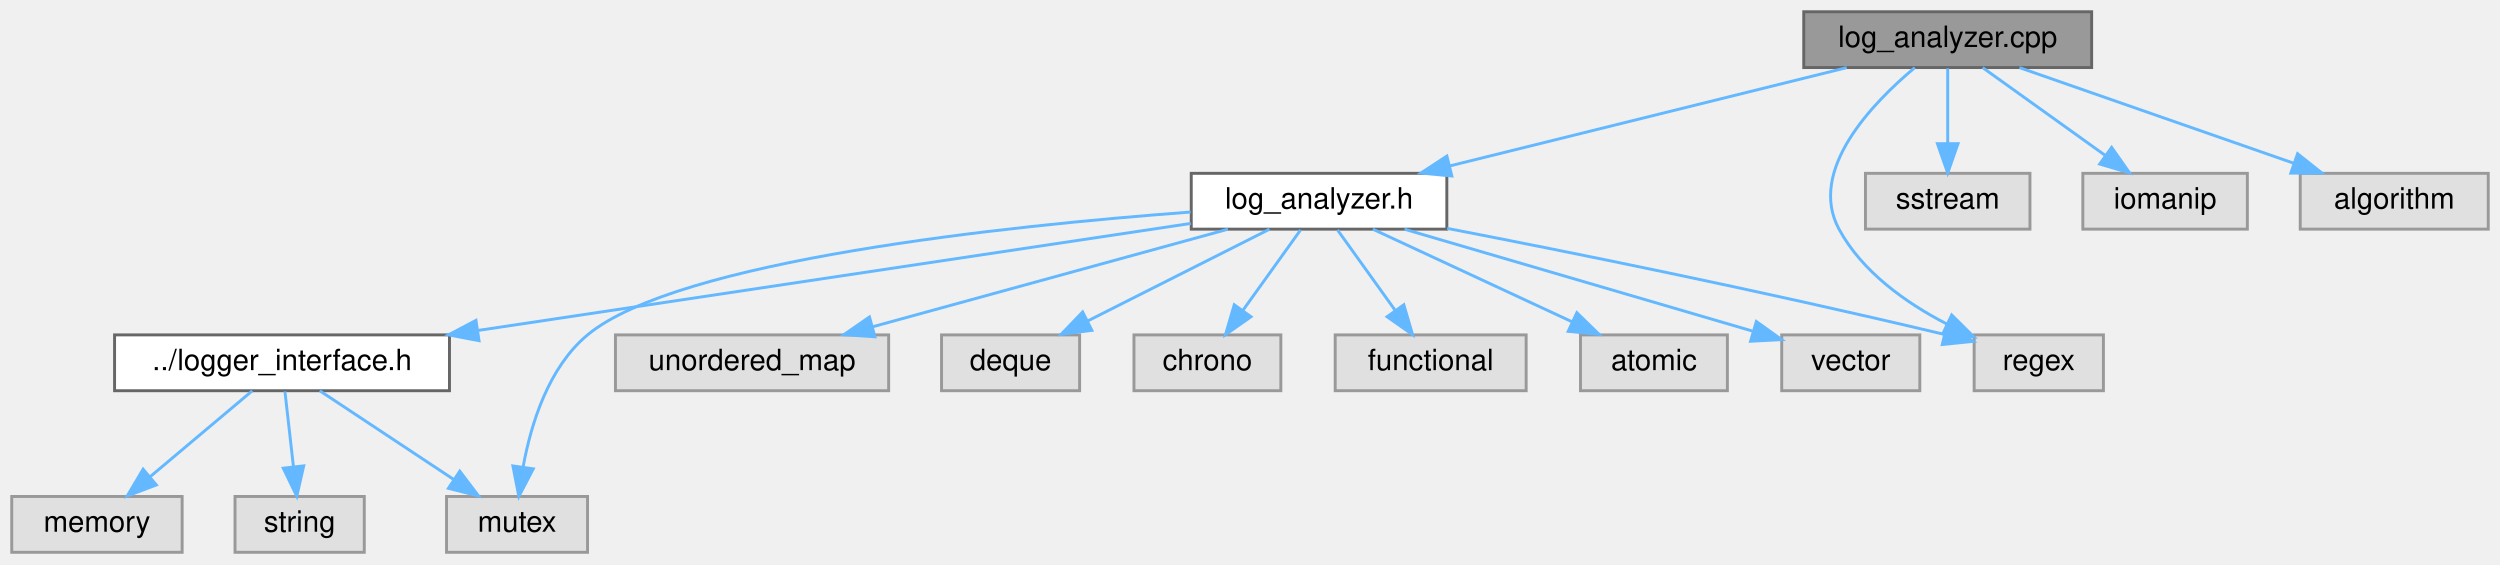
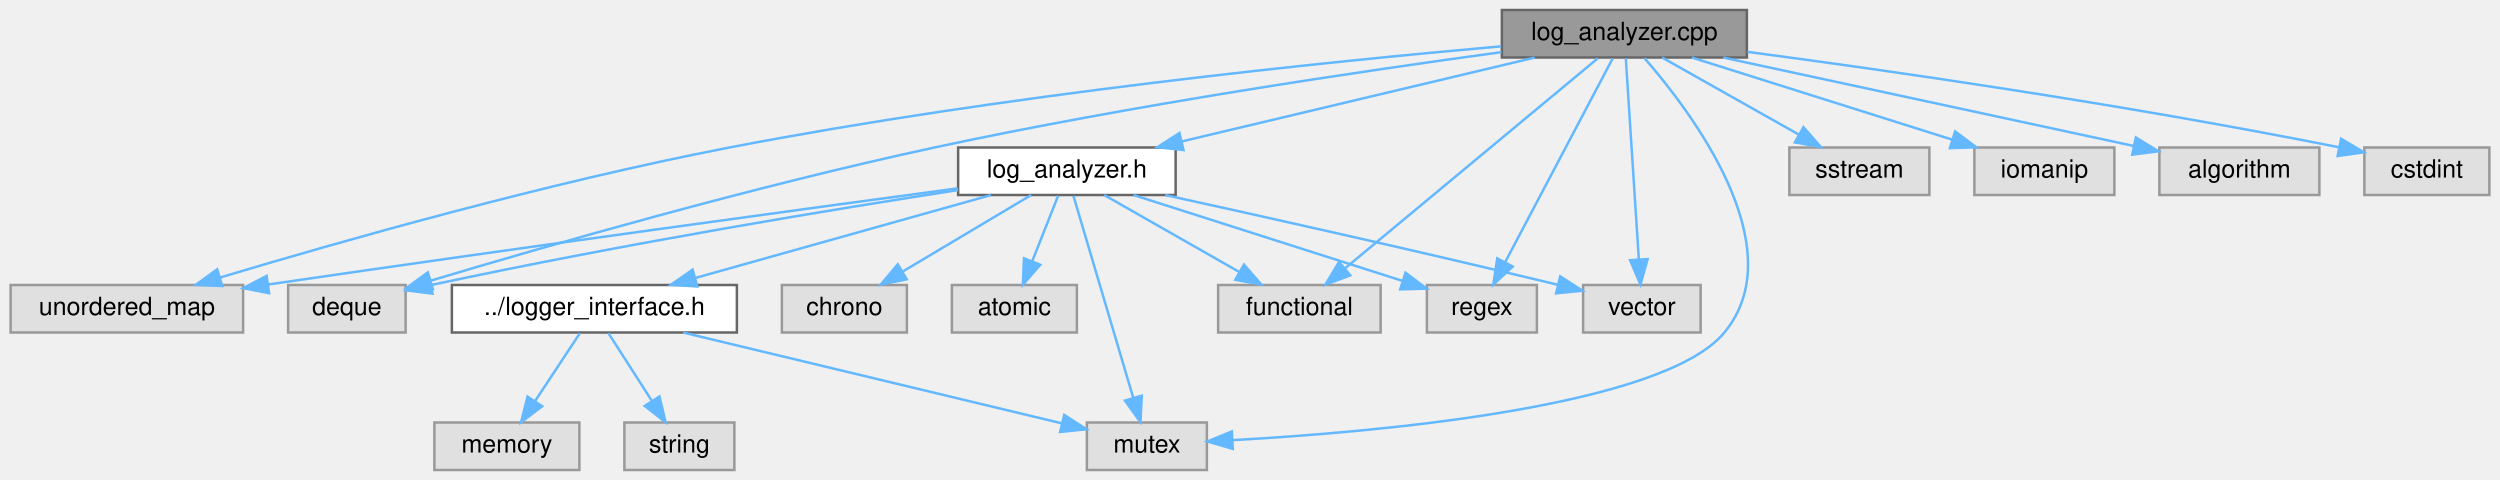
- <svg xmlns="http://www.w3.org/2000/svg" xmlns:xlink="http://www.w3.org/1999/xlink" width="851pt" height="192pt" viewBox="0.00 0.00 851.00 192.00">
+ <svg xmlns="http://www.w3.org/2000/svg" xmlns:xlink="http://www.w3.org/1999/xlink" width="1000pt" height="192pt" viewBox="0.00 0.00 999.50 192.00">
  <g id="graph0" class="graph" transform="scale(1 1) rotate(0) translate(4 188)">
    <g id="Node000001" class="node">
      <g id="a_Node000001">
        <a xlink:title=" ">
-           <polygon fill="#999999" stroke="#666666" points="708,-184 610,-184 610,-165 708,-165 708,-184" />
-           <text text-anchor="middle" x="659" y="-172" font-family="Helvetica,sans-Serif" font-size="10.00">log_analyzer.cpp</text>
+           <polygon fill="#999999" stroke="#666666" points="694.5,-184 596.5,-184 596.5,-165 694.5,-165 694.5,-184" />
+           <text text-anchor="middle" x="645.5" y="-172" font-family="Helvetica,sans-Serif" font-size="10.00">log_analyzer.cpp</text>
        </a>
      </g>
    </g>
    <g id="Node000002" class="node">
      <g id="a_Node000002">
        <a xlink:href="log__analyzer_8h.html" target="_top" xlink:title=" ">
-           <polygon fill="white" stroke="#666666" points="488.5,-129 401.5,-129 401.5,-110 488.5,-110 488.5,-129" />
-           <text text-anchor="middle" x="445" y="-117" font-family="Helvetica,sans-Serif" font-size="10.00">log_analyzer.h</text>
+           <polygon fill="white" stroke="#666666" points="466,-129 379,-129 379,-110 466,-110 466,-129" />
+           <text text-anchor="middle" x="422.5" y="-117" font-family="Helvetica,sans-Serif" font-size="10.00">log_analyzer.h</text>
        </a>
      </g>
    </g>
    <g id="edge1_Node000001_Node000002" class="edge">
      <g id="a_edge1_Node000001_Node000002">
        <a xlink:title=" ">
-           <path fill="none" stroke="#63b8ff" d="M624.62,-164.98C587.91,-155.89 529.62,-141.46 489.45,-131.51" />
-           <polygon fill="#63b8ff" stroke="#63b8ff" points="490.2,-128.09 479.65,-129.08 488.52,-134.88 490.2,-128.09" />
+           <path fill="none" stroke="#63b8ff" d="M609.67,-164.98C571.34,-155.87 510.42,-141.4 468.55,-131.45" />
+           <polygon fill="#63b8ff" stroke="#63b8ff" points="469.15,-127.99 458.61,-129.08 467.53,-134.8 469.15,-127.99" />
+         </a>
+       </g>
+     </g>
+     <g id="Node000005" class="node">
+       <g id="a_Node000005">
+         <a xlink:title=" ">
+           <polygon fill="#e0e0e0" stroke="#999999" points="478.5,-19 430.5,-19 430.5,0 478.5,0 478.5,-19" />
+           <text text-anchor="middle" x="454.5" y="-7" font-family="Helvetica,sans-Serif" font-size="10.00">mutex</text>
+         </a>
+       </g>
+     </g>
+     <g id="edge18_Node000001_Node000005" class="edge">
+       <g id="a_edge18_Node000001_Node000005">
+         <a xlink:title=" ">
+           <path fill="none" stroke="#63b8ff" d="M653.54,-164.74C671.97,-143.59 713.57,-88.99 685.5,-55 660.96,-25.28 547.03,-15.19 488.87,-11.95" />
+           <polygon fill="#63b8ff" stroke="#63b8ff" points="488.86,-8.44 478.69,-11.42 488.49,-15.43 488.86,-8.44" />
+         </a>
+       </g>
+     </g>
+     <g id="Node000007" class="node">
+       <g id="a_Node000007">
+         <a xlink:title=" ">
+           <polygon fill="#e0e0e0" stroke="#999999" points="93,-74 0,-74 0,-55 93,-55 93,-74" />
+           <text text-anchor="middle" x="46.5" y="-62" font-family="Helvetica,sans-Serif" font-size="10.00">unordered_map</text>
+         </a>
+       </g>
+     </g>
+     <g id="edge19_Node000001_Node000007" class="edge">
+       <g id="a_edge19_Node000001_Node000007">
+         <a xlink:title=" ">
+           <path fill="none" stroke="#63b8ff" d="M596.24,-169.48C526.92,-163.35 396.81,-150.1 287.5,-129 214.47,-114.91 130.86,-91.11 83.8,-77" />
+           <polygon fill="#63b8ff" stroke="#63b8ff" points="84.64,-73.59 74.05,-74.05 82.62,-80.29 84.64,-73.59" />
+         </a>
+       </g>
+     </g>
+     <g id="Node000008" class="node">
+       <g id="a_Node000008">
+         <a xlink:title=" ">
+           <polygon fill="#e0e0e0" stroke="#999999" points="158,-74 111,-74 111,-55 158,-55 158,-74" />
+           <text text-anchor="middle" x="134.5" y="-62" font-family="Helvetica,sans-Serif" font-size="10.00">deque</text>
+         </a>
+       </g>
+     </g>
+     <g id="edge20_Node000001_Node000008" class="edge">
+       <g id="a_edge20_Node000001_Node000008">
+         <a xlink:title=" ">
+           <path fill="none" stroke="#63b8ff" d="M596.35,-167.15C540.93,-159.62 448.27,-145.94 369.5,-129 296.9,-113.38 213.25,-89.29 167.92,-75.71" />
+           <polygon fill="#63b8ff" stroke="#63b8ff" points="168.9,-72.35 158.32,-72.82 166.88,-79.05 168.9,-72.35" />
+         </a>
+       </g>
+     </g>
+     <g id="Node000010" class="node">
+       <g id="a_Node000010">
+         <a xlink:title=" ">
+           <polygon fill="#e0e0e0" stroke="#999999" points="548,-74 483,-74 483,-55 548,-55 548,-74" />
+           <text text-anchor="middle" x="515.5" y="-62" font-family="Helvetica,sans-Serif" font-size="10.00">functional</text>
+         </a>
+       </g>
+     </g>
+     <g id="edge22_Node000001_Node000010" class="edge">
+       <g id="a_edge22_Node000001_Node000010">
+         <a xlink:title=" ">
+           <path fill="none" stroke="#63b8ff" d="M634.86,-164.66C612.66,-146.22 561.17,-103.45 533.64,-80.57" />
+           <polygon fill="#63b8ff" stroke="#63b8ff" points="535.85,-77.86 525.92,-74.16 531.38,-83.24 535.85,-77.86" />
        </a>
      </g>
    </g>
    <g id="Node000012" class="node">
      <g id="a_Node000012">
        <a xlink:title=" ">
-           <polygon fill="#e0e0e0" stroke="#999999" points="712,-74 668,-74 668,-55 712,-55 712,-74" />
-           <text text-anchor="middle" x="690" y="-62" font-family="Helvetica,sans-Serif" font-size="10.00">regex</text>
+           <polygon fill="#e0e0e0" stroke="#999999" points="610.5,-74 566.5,-74 566.5,-55 610.5,-55 610.5,-74" />
+           <text text-anchor="middle" x="588.5" y="-62" font-family="Helvetica,sans-Serif" font-size="10.00">regex</text>
        </a>
      </g>
    </g>
    <g id="edge14_Node000001_Node000012" class="edge">
      <g id="a_edge14_Node000001_Node000012">
        <a xlink:title=" ">
-           <path fill="none" stroke="#63b8ff" d="M647.78,-164.97C633.31,-152.87 611.2,-129.98 622,-110 629.85,-95.48 644.73,-84.94 658.57,-77.77" />
-           <polygon fill="#63b8ff" stroke="#63b8ff" points="660.36,-80.79 667.89,-73.34 657.36,-74.47 660.36,-80.79" />
+           <path fill="none" stroke="#63b8ff" d="M640.84,-164.66C631.44,-146.85 610.07,-106.37 597.74,-83.01" />
+           <polygon fill="#63b8ff" stroke="#63b8ff" points="600.83,-81.37 593.07,-74.16 594.64,-84.64 600.83,-81.37" />
+         </a>
+       </g>
+     </g>
+     <g id="Node000013" class="node">
+       <g id="a_Node000013">
+         <a xlink:title=" ">
+           <polygon fill="#e0e0e0" stroke="#999999" points="676,-74 629,-74 629,-55 676,-55 676,-74" />
+           <text text-anchor="middle" x="652.5" y="-62" font-family="Helvetica,sans-Serif" font-size="10.00">vector</text>
+         </a>
+       </g>
+     </g>
+     <g id="edge21_Node000001_Node000013" class="edge">
+       <g id="a_edge21_Node000001_Node000013">
+         <a xlink:title=" ">
+           <path fill="none" stroke="#63b8ff" d="M646.07,-164.66C647.21,-147.17 649.76,-107.8 651.28,-84.27" />
+           <polygon fill="#63b8ff" stroke="#63b8ff" points="654.78,-84.36 651.94,-74.16 647.8,-83.91 654.78,-84.36" />
        </a>
      </g>
    </g>
    <g id="Node000014" class="node">
      <g id="a_Node000014">
        <a xlink:title=" ">
-           <polygon fill="#e0e0e0" stroke="#999999" points="687,-129 631,-129 631,-110 687,-110 687,-129" />
-           <text text-anchor="middle" x="659" y="-117" font-family="Helvetica,sans-Serif" font-size="10.00">sstream</text>
+           <polygon fill="#e0e0e0" stroke="#999999" points="767.5,-129 711.5,-129 711.5,-110 767.5,-110 767.5,-129" />
+           <text text-anchor="middle" x="739.5" y="-117" font-family="Helvetica,sans-Serif" font-size="10.00">sstream</text>
        </a>
      </g>
    </g>
    <g id="edge15_Node000001_Node000014" class="edge">
      <g id="a_edge15_Node000001_Node000014">
        <a xlink:title=" ">
-           <path fill="none" stroke="#63b8ff" d="M659,-164.75C659,-157.8 659,-147.85 659,-139.13" />
-           <polygon fill="#63b8ff" stroke="#63b8ff" points="662.5,-139.09 659,-129.09 655.5,-139.09 662.5,-139.09" />
+           <path fill="none" stroke="#63b8ff" d="M660.6,-164.98C675.32,-156.69 697.92,-143.94 715.17,-134.22" />
+           <polygon fill="#63b8ff" stroke="#63b8ff" points="717.13,-137.13 724.12,-129.17 713.69,-131.03 717.13,-137.13" />
        </a>
      </g>
    </g>
    <g id="Node000015" class="node">
      <g id="a_Node000015">
        <a xlink:title=" ">
-           <polygon fill="#e0e0e0" stroke="#999999" points="761,-129 705,-129 705,-110 761,-110 761,-129" />
-           <text text-anchor="middle" x="733" y="-117" font-family="Helvetica,sans-Serif" font-size="10.00">iomanip</text>
+           <polygon fill="#e0e0e0" stroke="#999999" points="841.5,-129 785.5,-129 785.5,-110 841.5,-110 841.5,-129" />
+           <text text-anchor="middle" x="813.5" y="-117" font-family="Helvetica,sans-Serif" font-size="10.00">iomanip</text>
        </a>
      </g>
    </g>
    <g id="edge16_Node000001_Node000015" class="edge">
      <g id="a_edge16_Node000001_Node000015">
        <a xlink:title=" ">
-           <path fill="none" stroke="#63b8ff" d="M670.89,-164.98C682.15,-156.92 699.29,-144.65 712.71,-135.03" />
-           <polygon fill="#63b8ff" stroke="#63b8ff" points="714.8,-137.84 720.89,-129.17 710.73,-132.15 714.8,-137.84" />
+           <path fill="none" stroke="#63b8ff" d="M672.49,-164.98C700.7,-156.09 745.14,-142.07 776.58,-132.15" />
+           <polygon fill="#63b8ff" stroke="#63b8ff" points="777.81,-135.43 786.3,-129.08 775.71,-128.75 777.81,-135.43" />
        </a>
      </g>
    </g>
    <g id="Node000016" class="node">
      <g id="a_Node000016">
        <a xlink:title=" ">
-           <polygon fill="#e0e0e0" stroke="#999999" points="843,-129 779,-129 779,-110 843,-110 843,-129" />
-           <text text-anchor="middle" x="811" y="-117" font-family="Helvetica,sans-Serif" font-size="10.00">algorithm</text>
+           <polygon fill="#e0e0e0" stroke="#999999" points="923.5,-129 859.5,-129 859.5,-110 923.5,-110 923.5,-129" />
+           <text text-anchor="middle" x="891.5" y="-117" font-family="Helvetica,sans-Serif" font-size="10.00">algorithm</text>
        </a>
      </g>
    </g>
    <g id="edge17_Node000001_Node000016" class="edge">
      <g id="a_edge17_Node000001_Node000016">
        <a xlink:title=" ">
-           <path fill="none" stroke="#63b8ff" d="M683.42,-164.98C708.72,-156.16 748.45,-142.31 776.86,-132.41" />
-           <polygon fill="#63b8ff" stroke="#63b8ff" points="778.1,-135.68 786.39,-129.08 775.79,-129.07 778.1,-135.68" />
+           <path fill="none" stroke="#63b8ff" d="M685.02,-164.98C729.98,-155.3 803.09,-139.55 849.17,-129.62" />
+           <polygon fill="#63b8ff" stroke="#63b8ff" points="850.1,-133 859.14,-127.47 848.63,-126.16 850.1,-133" />
+         </a>
+       </g>
+     </g>
+     <g id="Node000017" class="node">
+       <g id="a_Node000017">
+         <a xlink:title=" ">
+           <polygon fill="#e0e0e0" stroke="#999999" points="991.5,-129 941.5,-129 941.5,-110 991.5,-110 991.5,-129" />
+           <text text-anchor="middle" x="966.5" y="-117" font-family="Helvetica,sans-Serif" font-size="10.00">cstdint</text>
+         </a>
+       </g>
+     </g>
+     <g id="edge23_Node000001_Node000017" class="edge">
+       <g id="a_edge23_Node000001_Node000017">
+         <a xlink:title=" ">
+           <path fill="none" stroke="#63b8ff" d="M694.75,-167.25C750.03,-159.93 842.6,-146.75 931.35,-129.08" />
+           <polygon fill="#63b8ff" stroke="#63b8ff" points="932.2,-132.48 941.31,-127.07 930.81,-125.61 932.2,-132.48" />
        </a>
      </g>
    </g>
    <g id="Node000003" class="node">
      <g id="a_Node000003">
        <a xlink:href="logger__interface_8h.html" target="_top" xlink:title=" ">
-           <polygon fill="white" stroke="#666666" points="149,-74 35,-74 35,-55 149,-55 149,-74" />
-           <text text-anchor="middle" x="92" y="-62" font-family="Helvetica,sans-Serif" font-size="10.00">../logger_interface.h</text>
+           <polygon fill="white" stroke="#666666" points="290.5,-74 176.5,-74 176.5,-55 290.5,-55 290.5,-74" />
+           <text text-anchor="middle" x="233.5" y="-62" font-family="Helvetica,sans-Serif" font-size="10.00">../logger_interface.h</text>
        </a>
      </g>
    </g>
    <g id="edge2_Node000002_Node000003" class="edge">
      <g id="a_edge2_Node000002_Node000003">
        <a xlink:title=" ">
-           <path fill="none" stroke="#63b8ff" d="M401.36,-111.95C340.62,-102.83 230.04,-86.23 158.86,-75.54" />
-           <polygon fill="#63b8ff" stroke="#63b8ff" points="159.06,-72.03 148.65,-74.01 158.02,-78.95 159.06,-72.03" />
-         </a>
-       </g>
-     </g>
-     <g id="Node000005" class="node">
-       <g id="a_Node000005">
-         <a xlink:title=" ">
-           <polygon fill="#e0e0e0" stroke="#999999" points="196,-19 148,-19 148,0 196,0 196,-19" />
-           <text text-anchor="middle" x="172" y="-7" font-family="Helvetica,sans-Serif" font-size="10.00">mutex</text>
+           <path fill="none" stroke="#63b8ff" d="M392.13,-109.98C360.13,-101.01 309.54,-86.82 274.12,-76.89" />
+           <polygon fill="#63b8ff" stroke="#63b8ff" points="274.68,-73.41 264.1,-74.08 272.79,-80.15 274.68,-73.41" />
        </a>
      </g>
    </g>
    <g id="edge8_Node000002_Node000005" class="edge">
      <g id="a_edge8_Node000002_Node000005">
        <a xlink:title=" ">
-           <path fill="none" stroke="#63b8ff" d="M401.28,-115.82C338.39,-111.12 226.57,-99.39 196,-74 182.69,-62.95 176.76,-43.7 174.11,-29.28" />
-           <polygon fill="#63b8ff" stroke="#63b8ff" points="177.52,-28.4 172.62,-19.01 170.59,-29.4 177.52,-28.4" />
-         </a>
-       </g>
-     </g>
-     <g id="Node000007" class="node">
-       <g id="a_Node000007">
-         <a xlink:title=" ">
-           <polygon fill="#e0e0e0" stroke="#999999" points="298.5,-74 205.5,-74 205.5,-55 298.5,-55 298.5,-74" />
-           <text text-anchor="middle" x="252" y="-62" font-family="Helvetica,sans-Serif" font-size="10.00">unordered_map</text>
+           <path fill="none" stroke="#63b8ff" d="M425.12,-109.66C430.32,-92.09 442.07,-52.45 449.03,-28.95" />
+           <polygon fill="#63b8ff" stroke="#63b8ff" points="452.45,-29.74 451.93,-19.16 445.74,-27.75 452.45,-29.74" />
        </a>
      </g>
    </g>
    <g id="edge6_Node000002_Node000007" class="edge">
      <g id="a_edge6_Node000002_Node000007">
        <a xlink:title=" ">
-           <path fill="none" stroke="#63b8ff" d="M413.99,-109.98C381.17,-100.97 329.2,-86.7 293.01,-76.76" />
-           <polygon fill="#63b8ff" stroke="#63b8ff" points="293.82,-73.36 283.25,-74.08 291.97,-80.11 293.82,-73.36" />
-         </a>
-       </g>
-     </g>
-     <g id="Node000008" class="node">
-       <g id="a_Node000008">
-         <a xlink:title=" ">
-           <polygon fill="#e0e0e0" stroke="#999999" points="363.5,-74 316.5,-74 316.5,-55 363.5,-55 363.5,-74" />
-           <text text-anchor="middle" x="340" y="-62" font-family="Helvetica,sans-Serif" font-size="10.00">deque</text>
+           <path fill="none" stroke="#63b8ff" d="M378.86,-112.67C319,-104.62 207.81,-89.51 103.11,-74.22" />
+           <polygon fill="#63b8ff" stroke="#63b8ff" points="103.4,-70.72 93,-72.74 102.39,-77.65 103.4,-70.72" />
        </a>
      </g>
    </g>
    <g id="edge7_Node000002_Node000008" class="edge">
      <g id="a_edge7_Node000002_Node000008">
        <a xlink:title=" ">
-           <path fill="none" stroke="#63b8ff" d="M428.13,-109.98C411.39,-101.54 385.5,-88.47 366.11,-78.68" />
-           <polygon fill="#63b8ff" stroke="#63b8ff" points="367.68,-75.55 357.18,-74.17 364.53,-81.8 367.68,-75.55" />
+           <path fill="none" stroke="#63b8ff" d="M378.98,-111.98C330.15,-104.43 248.36,-91.07 168.48,-74.06" />
+           <polygon fill="#63b8ff" stroke="#63b8ff" points="168.75,-70.54 158.24,-71.85 167.28,-77.38 168.75,-70.54" />
        </a>
      </g>
    </g>
    <g id="Node000009" class="node">
      <g id="a_Node000009">
        <a xlink:title=" ">
-           <polygon fill="#e0e0e0" stroke="#999999" points="432,-74 382,-74 382,-55 432,-55 432,-74" />
-           <text text-anchor="middle" x="407" y="-62" font-family="Helvetica,sans-Serif" font-size="10.00">chrono</text>
+           <polygon fill="#e0e0e0" stroke="#999999" points="358.5,-74 308.5,-74 308.5,-55 358.5,-55 358.5,-74" />
+           <text text-anchor="middle" x="333.5" y="-62" font-family="Helvetica,sans-Serif" font-size="10.00">chrono</text>
        </a>
      </g>
    </g>
    <g id="edge9_Node000002_Node000009" class="edge">
      <g id="a_edge9_Node000002_Node000009">
        <a xlink:title=" ">
-           <path fill="none" stroke="#63b8ff" d="M438.73,-109.75C433.41,-102.34 425.64,-91.5 419.12,-82.41" />
-           <polygon fill="#63b8ff" stroke="#63b8ff" points="421.83,-80.18 413.16,-74.09 416.14,-84.26 421.83,-80.18" />
-         </a>
-       </g>
-     </g>
-     <g id="Node000010" class="node">
-       <g id="a_Node000010">
-         <a xlink:title=" ">
-           <polygon fill="#e0e0e0" stroke="#999999" points="515.5,-74 450.5,-74 450.5,-55 515.5,-55 515.5,-74" />
-           <text text-anchor="middle" x="483" y="-62" font-family="Helvetica,sans-Serif" font-size="10.00">functional</text>
+           <path fill="none" stroke="#63b8ff" d="M408.2,-109.98C394.4,-101.77 373.26,-89.18 356.99,-79.49" />
+           <polygon fill="#63b8ff" stroke="#63b8ff" points="358.44,-76.28 348.06,-74.17 354.86,-82.29 358.44,-76.28" />
        </a>
      </g>
    </g>
    <g id="edge10_Node000002_Node000010" class="edge">
      <g id="a_edge10_Node000002_Node000010">
        <a xlink:title=" ">
-           <path fill="none" stroke="#63b8ff" d="M451.27,-109.75C456.59,-102.34 464.36,-91.5 470.88,-82.41" />
-           <polygon fill="#63b8ff" stroke="#63b8ff" points="473.86,-84.26 476.84,-74.09 468.17,-80.18 473.86,-84.26" />
+           <path fill="none" stroke="#63b8ff" d="M437.44,-109.98C452,-101.69 474.37,-88.94 491.43,-79.22" />
+           <polygon fill="#63b8ff" stroke="#63b8ff" points="493.33,-82.16 500.29,-74.17 489.86,-76.08 493.33,-82.16" />
        </a>
      </g>
    </g>
    <g id="Node000011" class="node">
      <g id="a_Node000011">
        <a xlink:title=" ">
-           <polygon fill="#e0e0e0" stroke="#999999" points="584,-74 534,-74 534,-55 584,-55 584,-74" />
-           <text text-anchor="middle" x="559" y="-62" font-family="Helvetica,sans-Serif" font-size="10.00">atomic</text>
+           <polygon fill="#e0e0e0" stroke="#999999" points="426.5,-74 376.5,-74 376.5,-55 426.5,-55 426.5,-74" />
+           <text text-anchor="middle" x="401.5" y="-62" font-family="Helvetica,sans-Serif" font-size="10.00">atomic</text>
        </a>
      </g>
    </g>
    <g id="edge11_Node000002_Node000011" class="edge">
      <g id="a_edge11_Node000002_Node000011">
        <a xlink:title=" ">
-           <path fill="none" stroke="#63b8ff" d="M463.32,-109.98C481.66,-101.46 510.11,-88.23 531.23,-78.41" />
-           <polygon fill="#63b8ff" stroke="#63b8ff" points="532.76,-81.56 540.35,-74.17 529.81,-75.21 532.76,-81.56" />
+           <path fill="none" stroke="#63b8ff" d="M419.03,-109.75C416.22,-102.65 412.16,-92.4 408.65,-83.56" />
+           <polygon fill="#63b8ff" stroke="#63b8ff" points="411.84,-82.1 404.9,-74.09 405.33,-84.68 411.84,-82.1" />
        </a>
      </g>
    </g>
    <g id="edge12_Node000002_Node000012" class="edge">
      <g id="a_edge12_Node000002_Node000012">
        <a xlink:title=" ">
-           <path fill="none" stroke="#63b8ff" d="M488.62,-110.26C529.88,-102.28 593.73,-89.46 657.82,-74.17" />
-           <polygon fill="#63b8ff" stroke="#63b8ff" points="658.79,-77.54 667.69,-71.8 657.15,-70.73 658.79,-77.54" />
-         </a>
-       </g>
-     </g>
-     <g id="Node000013" class="node">
-       <g id="a_Node000013">
-         <a xlink:title=" ">
-           <polygon fill="#e0e0e0" stroke="#999999" points="649.5,-74 602.5,-74 602.5,-55 649.5,-55 649.5,-74" />
-           <text text-anchor="middle" x="626" y="-62" font-family="Helvetica,sans-Serif" font-size="10.00">vector</text>
+           <path fill="none" stroke="#63b8ff" d="M449.17,-109.98C478.4,-100.65 525.28,-85.68 556.48,-75.72" />
+           <polygon fill="#63b8ff" stroke="#63b8ff" points="557.95,-78.93 566.41,-72.55 555.82,-72.26 557.95,-78.93" />
        </a>
      </g>
    </g>
    <g id="edge13_Node000002_Node000013" class="edge">
      <g id="a_edge13_Node000002_Node000013">
        <a xlink:title=" ">
-           <path fill="none" stroke="#63b8ff" d="M474.08,-109.98C506.41,-100.52 558.54,-85.25 592.54,-75.3" />
-           <polygon fill="#63b8ff" stroke="#63b8ff" points="593.86,-78.56 602.47,-72.39 591.89,-71.84 593.86,-78.56" />
+           <path fill="none" stroke="#63b8ff" d="M461.83,-109.98C499.55,-101.73 558.36,-88.65 618.65,-74.15" />
+           <polygon fill="#63b8ff" stroke="#63b8ff" points="619.83,-77.46 628.73,-71.71 618.19,-70.66 619.83,-77.46" />
        </a>
      </g>
    </g>
    <g id="Node000004" class="node">
      <g id="a_Node000004">
        <a xlink:title=" ">
-           <polygon fill="#e0e0e0" stroke="#999999" points="58,-19 0,-19 0,0 58,0 58,-19" />
-           <text text-anchor="middle" x="29" y="-7" font-family="Helvetica,sans-Serif" font-size="10.00">memory</text>
+           <polygon fill="#e0e0e0" stroke="#999999" points="227.5,-19 169.5,-19 169.5,0 227.5,0 227.5,-19" />
+           <text text-anchor="middle" x="198.5" y="-7" font-family="Helvetica,sans-Serif" font-size="10.00">memory</text>
        </a>
      </g>
    </g>
    <g id="edge3_Node000003_Node000004" class="edge">
      <g id="a_edge3_Node000003_Node000004">
        <a xlink:title=" ">
-           <path fill="none" stroke="#63b8ff" d="M81.88,-54.98C72.56,-47.15 58.53,-35.34 47.26,-25.86" />
-           <polygon fill="#63b8ff" stroke="#63b8ff" points="49.21,-22.93 39.31,-19.17 44.71,-28.29 49.21,-22.93" />
+           <path fill="none" stroke="#63b8ff" d="M227.72,-54.75C222.88,-47.42 215.82,-36.73 209.86,-27.7" />
+           <polygon fill="#63b8ff" stroke="#63b8ff" points="212.6,-25.5 204.17,-19.09 206.76,-29.36 212.6,-25.5" />
        </a>
      </g>
    </g>
    <g id="edge4_Node000003_Node000005" class="edge">
      <g id="a_edge4_Node000003_Node000005">
        <a xlink:title=" ">
-           <path fill="none" stroke="#63b8ff" d="M104.85,-54.98C117.14,-46.84 135.91,-34.41 150.48,-24.76" />
-           <polygon fill="#63b8ff" stroke="#63b8ff" points="152.51,-27.61 158.91,-19.17 148.64,-21.78 152.51,-27.61" />
+           <path fill="none" stroke="#63b8ff" d="M269.01,-54.98C310.74,-44.98 379.49,-28.49 420.54,-18.64" />
+           <polygon fill="#63b8ff" stroke="#63b8ff" points="421.44,-22.03 430.34,-16.29 419.8,-15.22 421.44,-22.03" />
        </a>
      </g>
    </g>
    <g id="Node000006" class="node">
      <g id="a_Node000006">
        <a xlink:title=" ">
-           <polygon fill="#e0e0e0" stroke="#999999" points="120,-19 76,-19 76,0 120,0 120,-19" />
-           <text text-anchor="middle" x="98" y="-7" font-family="Helvetica,sans-Serif" font-size="10.00">string</text>
+           <polygon fill="#e0e0e0" stroke="#999999" points="289.5,-19 245.5,-19 245.5,0 289.5,0 289.5,-19" />
+           <text text-anchor="middle" x="267.5" y="-7" font-family="Helvetica,sans-Serif" font-size="10.00">string</text>
        </a>
      </g>
    </g>
    <g id="edge5_Node000003_Node000006" class="edge">
      <g id="a_edge5_Node000003_Node000006">
        <a xlink:title=" ">
-           <path fill="none" stroke="#63b8ff" d="M92.99,-54.75C93.78,-47.8 94.9,-37.85 95.89,-29.13" />
-           <polygon fill="#63b8ff" stroke="#63b8ff" points="99.38,-29.42 97.03,-19.09 92.42,-28.63 99.38,-29.42" />
+           <path fill="none" stroke="#63b8ff" d="M239.11,-54.75C243.82,-47.42 250.67,-36.73 256.47,-27.7" />
+           <polygon fill="#63b8ff" stroke="#63b8ff" points="259.54,-29.4 261.99,-19.09 253.64,-25.62 259.54,-29.4" />
        </a>
      </g>
    </g>
  </g>
</svg>
